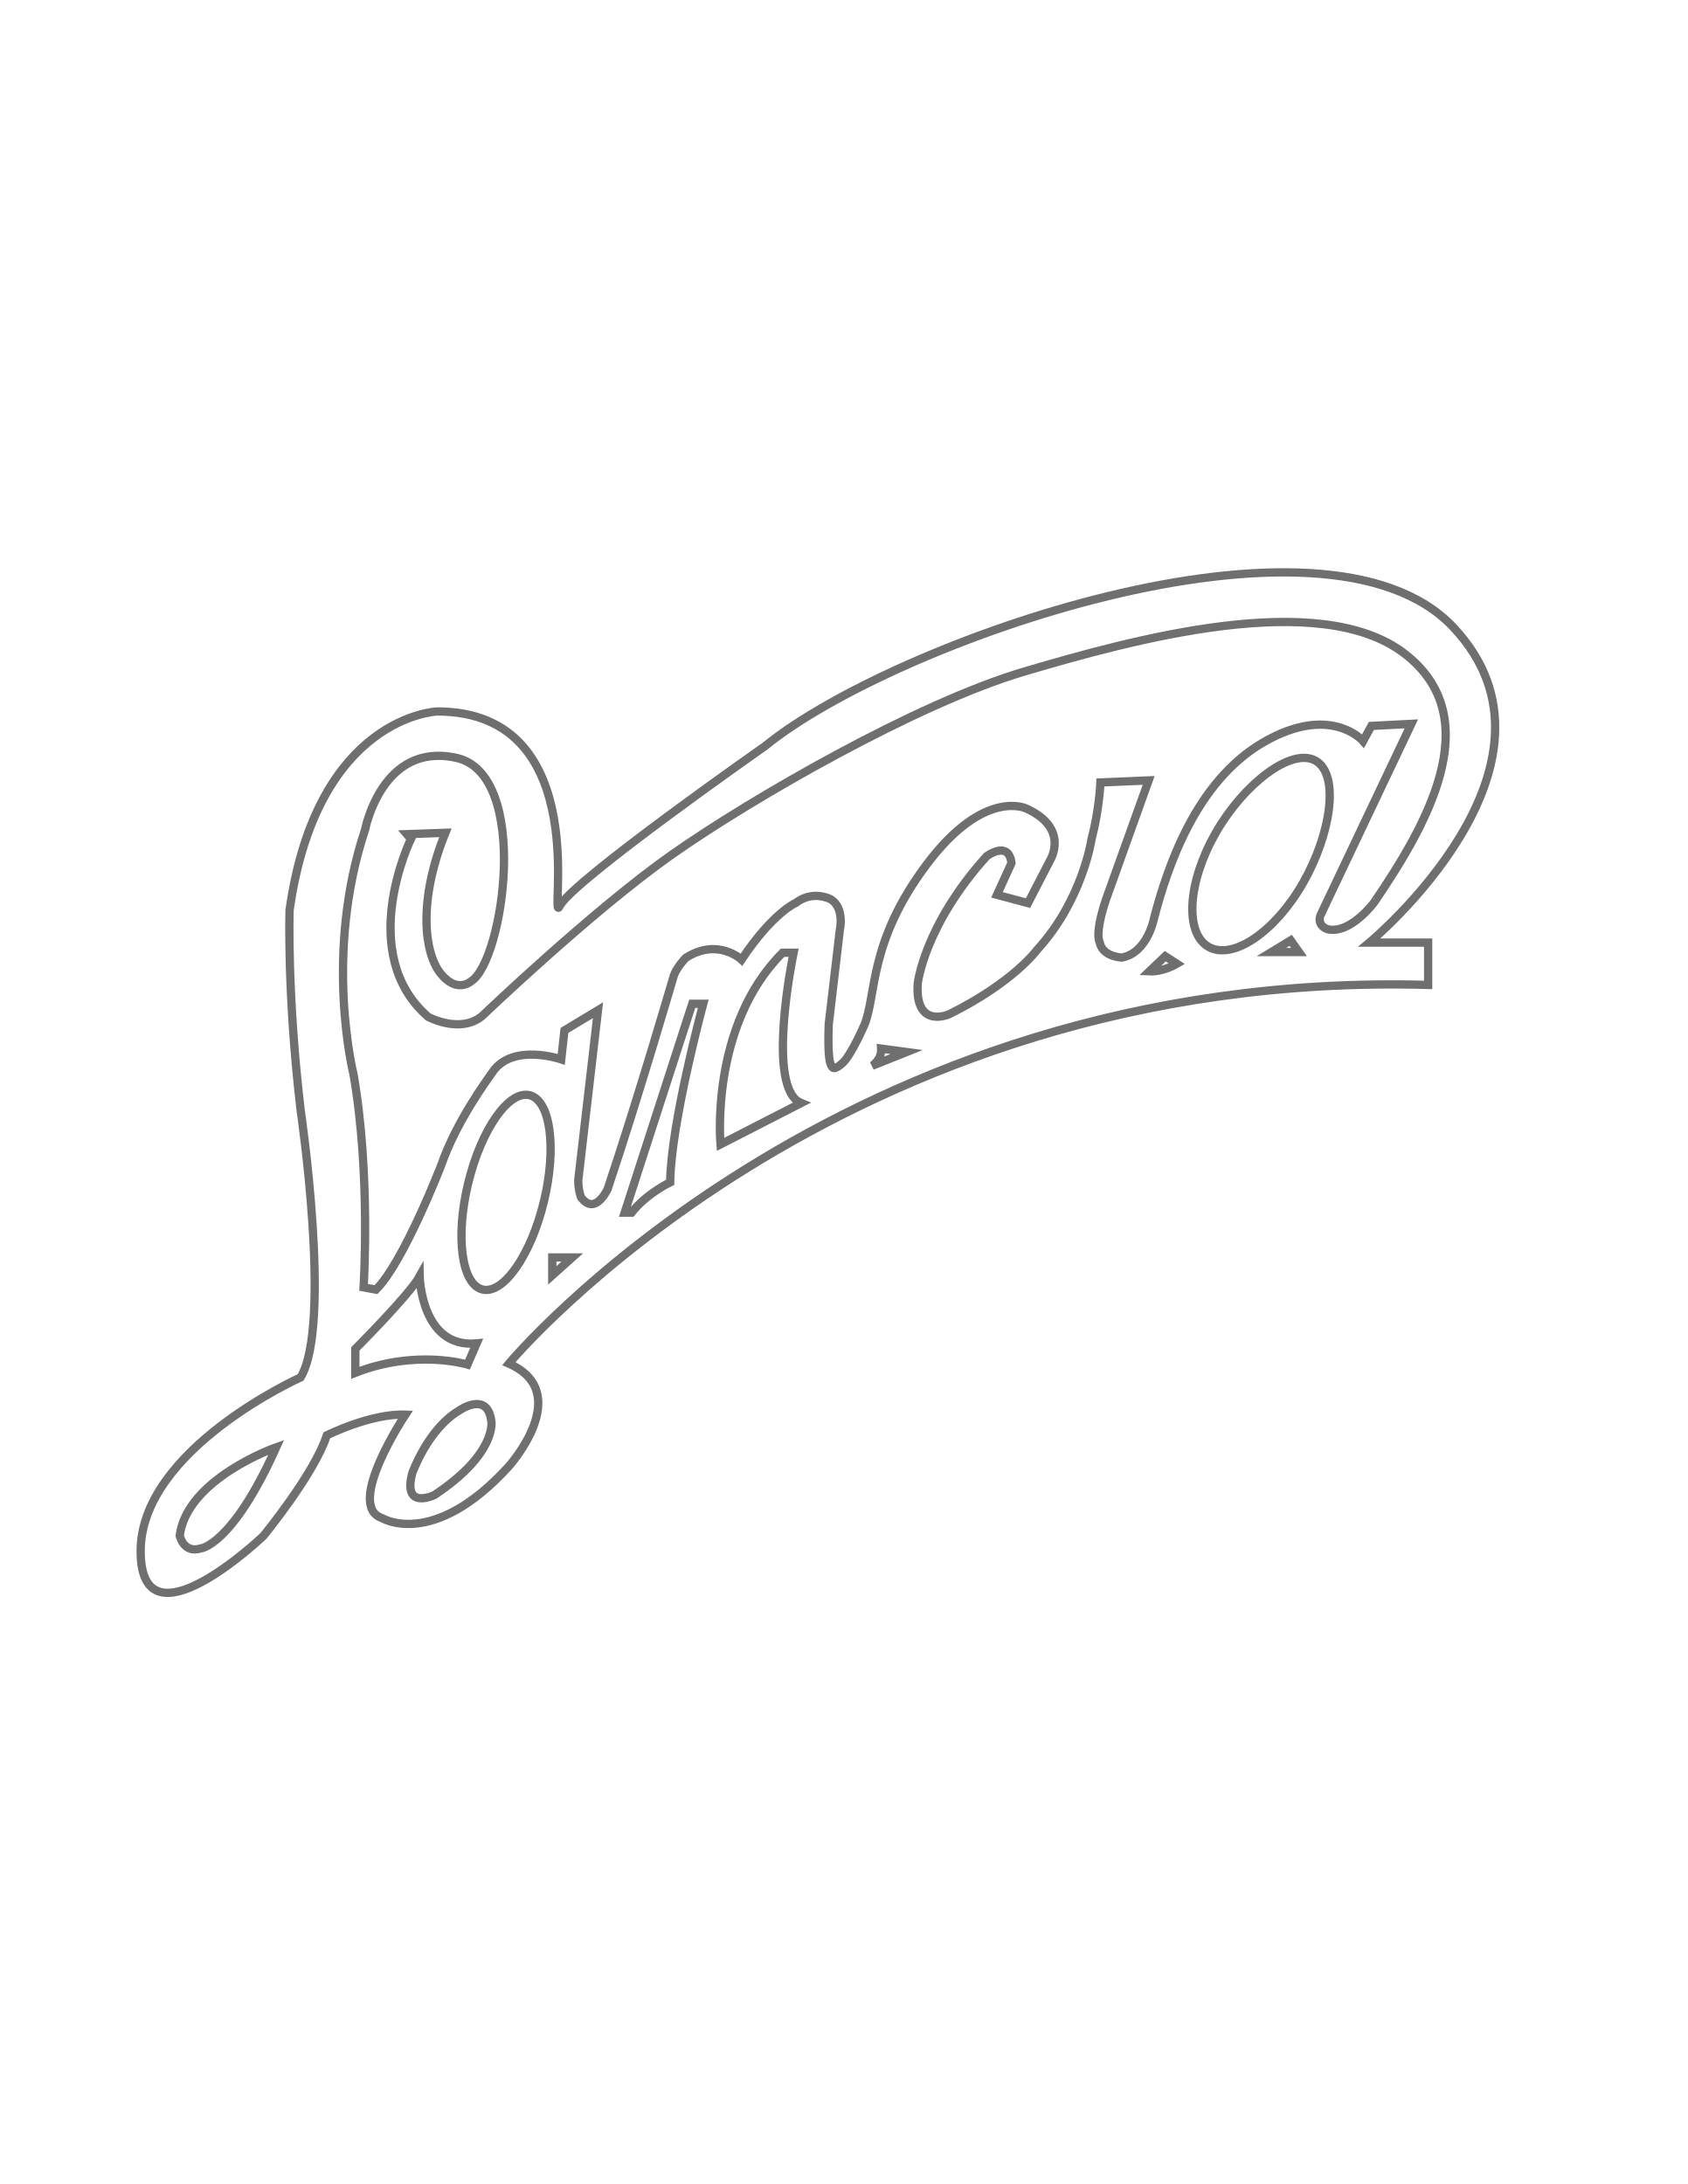
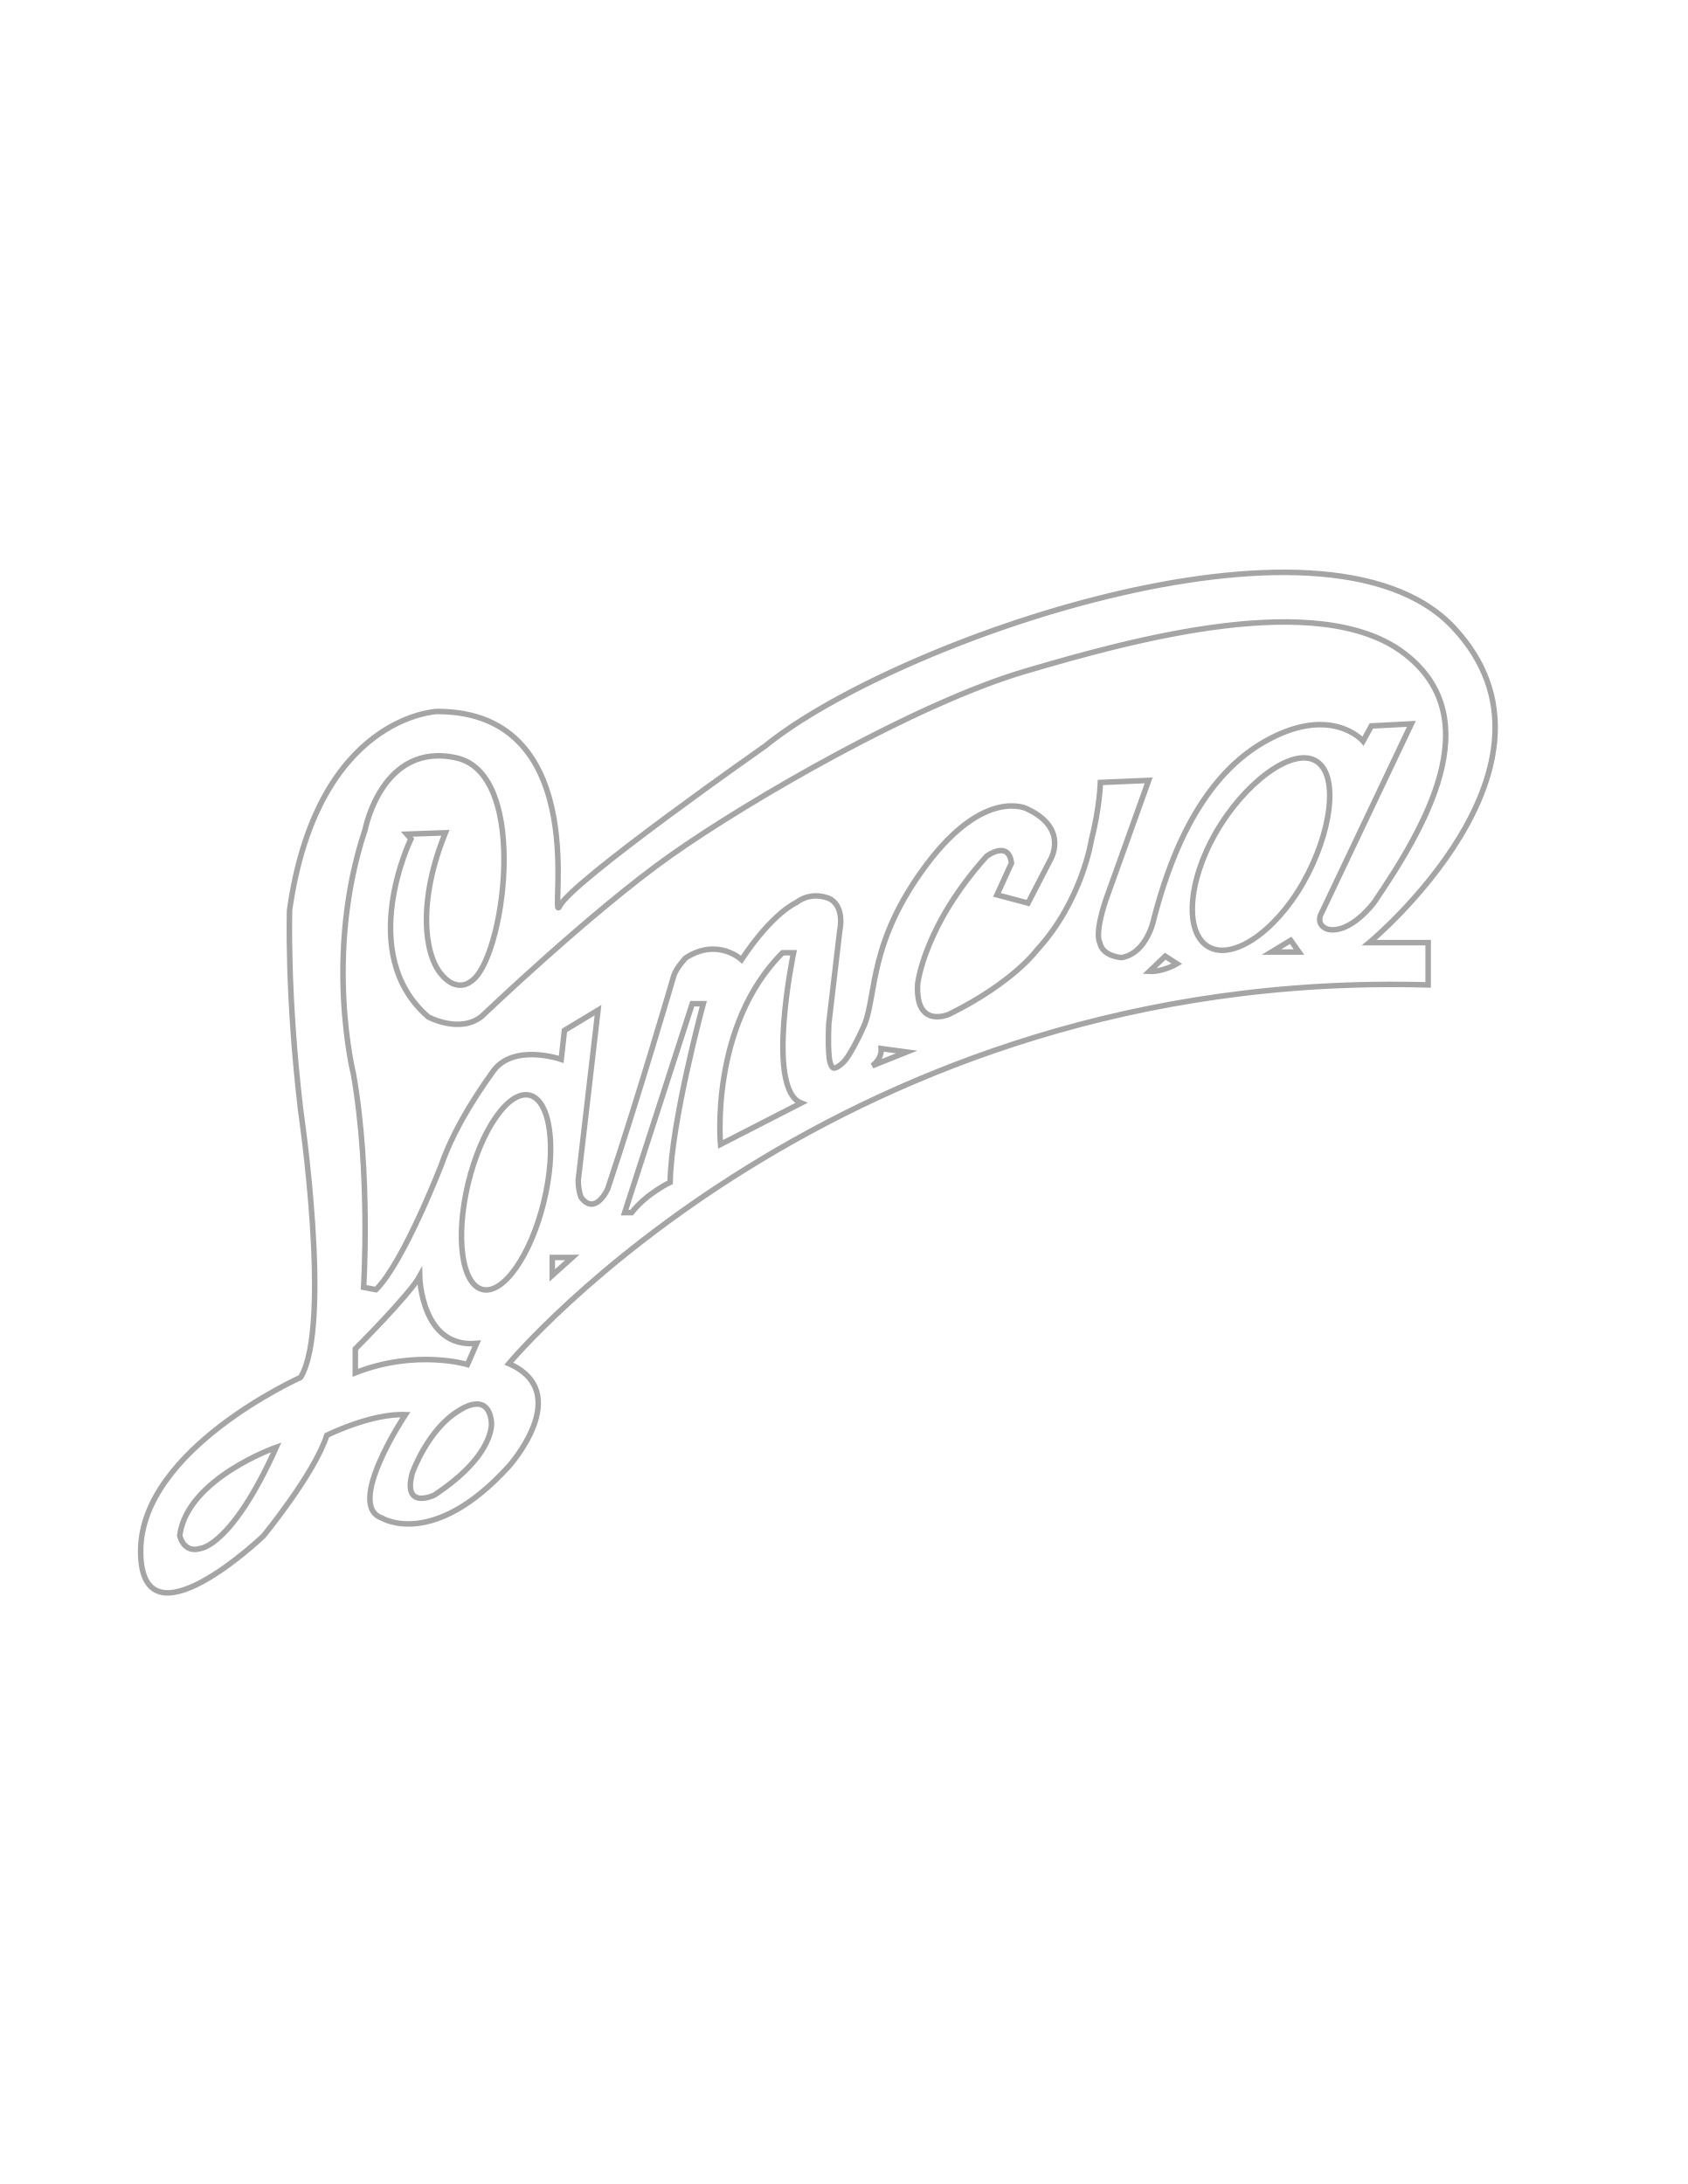
<svg xmlns="http://www.w3.org/2000/svg" version="1.1" id="Layer_1" x="0px" y="0px" width="612px" height="792px" viewBox="0 0 612 792" enable-background="new 0 0 612 792" xml:space="preserve">
-   <path fill="none" stroke="#706F6F" stroke-width="3" stroke-miterlimit="10" d="M527,227.5c-47-50.094-203.5,5.5-249.5,43  c0,0-70,49-74.5,58s13.5-70.5-44.5-70.5c0,0-43.5,1.5-53.5,72c0,0-1,30,4,72.5c0,0,11.5,78,0,97c0,0-58,26-58,63s44.5-5.5,44.5-5.5  s18.5-22.5,23-36.5c0,0,16-8,28.5-7.5c0,0-22,33-8.5,37.5c0,0,18.5,11.477,46-18.762c0,0,24-26.738,0-37.238  c0,0,119.333-143.333,333.333-137.333v-15.333H496.5C496.5,341.833,574,277.594,527,227.5z M72.833,561.5  c-6.333,2-7.667-4.667-7.667-4.667c2.708-20.69,35-32,35-32C84.167,560.499,72.833,561.5,72.833,561.5z M128.833,497.833v-8.666  c0,0,19.669-19.668,23.335-26.334c0,0,0.515,26.215,20.665,24.334l-3.333,7.666C169.5,494.833,150.833,489.166,128.833,497.833z   M157.5,542.167c0,0-11.667,5.667-8-8c0,0,5.667-16.001,17-22.667c0,0,10.334-7.334,11.667,4  C178.167,515.5,180.167,527.167,157.5,542.167z M197.216,435.717c-4.711,19.458-14.677,33.743-22.259,31.907  s-9.909-19.098-5.197-38.556c4.711-19.458,14.677-33.744,22.259-31.908C199.6,398.996,201.927,416.259,197.216,435.717z   M200.25,462.5V456h7.25L200.25,462.5z M243,428.75c0,0-8.5,4-14,11h-2.5L251,364h4C255,364,243.25,407.25,243,428.75z M261.25,415  c0,0-4-43,22.5-69.5h4c0,0-10.334,49.335,2.75,54.5L261.25,415z M316.25,386.5c0,0,3.5-2.25,3.25-6.25l9.25,1.25L316.25,386.5z   M416.75,352.25l5.75-5.5l4.25,2.75C426.75,349.5,421.75,352.5,416.75,352.25z M461,345.25l7-4.25l3,4.25H461z M438.212,343.358  c-8.751-5-7.599-23.486,2.573-41.288c10.173-17.802,27.516-31.182,36.268-26.182c8.75,5,5.596,26.489-4.576,44.291  C462.304,337.981,446.963,348.359,438.212,343.358z M481.5,337c0,0-4-1-2.75-5l33-69.5l-14.5,0.75l-3,5.5c0,0-11.75-13.75-36.25,0.5  s-34.75,45.5-39.5,63.5c0,0-2.25,12.75-11.75,14.5c0,0-7-0.25-8-5.5c0,0-2-2.75,2.25-15.5L416.5,283l-17.5,0.75  c0,0-0.271,9.211-3.249,20.75c0,0-3.251,22-19.751,40c0,0-8.5,11.75-31.75,23.25c0,0-12.5,5.75-11.5-11c0,0,2.25-21,25-46.25  c0,0,8-6,9,2.5l-5.25,11.5l11.25,3l8-15.5c0,0,7.25-11.5-8.5-18.75c0,0-15.25-7.75-36.25,20.25s-18.125,46.875-22.5,58  c0,0-4.832,11.167-8,14c-3.167,2.833-3.75,1.917-4.333,0.333c0,0-1.167-1.958-0.667-14.458l4-34c0,0,1.875-8-3.25-11.25  c0,0-6.375-3.5-12.625,1.25c0,0-8.375,3.5-19.75,20.625c0,0-8.625-8.125-20.25-0.625c0,0-3.125,3.25-4.25,6.25  c0,0-12.875,44.209-24.042,77.542c0,0-4.5,10-9.667,3c0,0-1-2.501-1-6.167l7.167-61.667l-12.167,7.333l-1.167,10.5  c0,0-17.488-6.058-24.833,4.5C176.506,391.772,165.5,406.666,160,422.5c0,0-13.667,35.334-23.667,45.167l-4.5-0.833  c0,0,2.667-41.001-3.667-77.334c0,0-10.885-43.333,4.224-88.667c0,0,6.109-32,33.109-26s17.102,73.667,5.333,81.001  c0,0-5.083,4.666-11.083-2.834s-8.196-26.512,1.75-51l-14,0.5l1.5,1.75c0,0-20.25,41.5,6.25,64.5c0,0,11.5,6.25,19.5-0.25  c0,0,40-38.25,68.75-58.5s89-55,128-66.5s106.75-30.25,137.75-6.5s7,63.75-11,90.25C498.25,327.25,489.75,338.75,481.5,337z" />
+   <path fill="none" stroke="#A5A5A5" stroke-width="2" stroke-miterlimit="10" d="M527,227.5c-47-50.094-203.5,5.5-249.5,43  c0,0-70,49-74.5,58s13.5-70.5-44.5-70.5c0,0-43.5,1.5-53.5,72c0,0-1,30,4,72.5c0,0,11.5,78,0,97c0,0-58,26-58,63s44.5-5.5,44.5-5.5  s18.5-22.5,23-36.5c0,0,16-8,28.5-7.5c0,0-22,33-8.5,37.5c0,0,18.5,11.477,46-18.762c0,0,24-26.738,0-37.238  c0,0,119.333-143.333,333.333-137.333v-15.333H496.5C496.5,341.833,574,277.594,527,227.5z M72.833,561.5  c-6.333,2-7.667-4.667-7.667-4.667c2.708-20.69,35-32,35-32C84.167,560.499,72.833,561.5,72.833,561.5z M128.833,497.833v-8.666  c0,0,19.669-19.668,23.335-26.334c0,0,0.515,26.215,20.665,24.334l-3.333,7.666C169.5,494.833,150.833,489.166,128.833,497.833z   M157.5,542.167c0,0-11.667,5.667-8-8c0,0,5.667-16.001,17-22.667c0,0,10.334-7.334,11.667,4  C178.167,515.5,180.167,527.167,157.5,542.167z M197.216,435.717c-4.711,19.458-14.677,33.743-22.259,31.907  s-9.909-19.098-5.197-38.556c4.711-19.458,14.677-33.744,22.259-31.908C199.6,398.996,201.927,416.259,197.216,435.717z   M200.25,462.5V456h7.25L200.25,462.5z M243,428.75c0,0-8.5,4-14,11h-2.5L251,364h4C255,364,243.25,407.25,243,428.75z M261.25,415  c0,0-4-43,22.5-69.5h4c0,0-10.334,49.335,2.75,54.5L261.25,415z M316.25,386.5c0,0,3.5-2.25,3.25-6.25l9.25,1.25L316.25,386.5z   M416.75,352.25l5.75-5.5l4.25,2.75C426.75,349.5,421.75,352.5,416.75,352.25z M461,345.25l7-4.25l3,4.25H461z M438.212,343.358  c-8.751-5-7.599-23.486,2.573-41.288c10.173-17.802,27.516-31.182,36.268-26.182c8.75,5,5.597,26.489-4.576,44.291  C462.304,337.981,446.963,348.359,438.212,343.358z M481.5,337c0,0-4-1-2.75-5l33-69.5l-14.5,0.75l-3,5.5c0,0-11.75-13.75-36.25,0.5  s-34.75,45.5-39.5,63.5c0,0-2.25,12.75-11.75,14.5c0,0-7-0.25-8-5.5c0,0-2-2.75,2.25-15.5L416.5,283l-17.5,0.75  c0,0-0.271,9.211-3.249,20.75c0,0-3.251,22-19.751,40c0,0-8.5,11.75-31.75,23.25c0,0-12.5,5.75-11.5-11c0,0,2.25-21,25-46.25  c0,0,8-6,9,2.5l-5.25,11.5l11.25,3l8-15.5c0,0,7.25-11.5-8.5-18.75c0,0-15.25-7.75-36.25,20.25s-18.125,46.875-22.5,58  c0,0-4.832,11.167-8,14c-3.167,2.833-3.75,1.917-4.333,0.333c0,0-1.167-1.958-0.667-14.458l4-34c0,0,1.875-8-3.25-11.25  c0,0-6.375-3.5-12.625,1.25c0,0-8.375,3.5-19.75,20.625c0,0-8.625-8.125-20.25-0.625c0,0-3.125,3.25-4.25,6.25  c0,0-12.875,44.209-24.042,77.542c0,0-4.5,10-9.667,3c0,0-1-2.501-1-6.167l7.167-61.667l-12.167,7.333l-1.167,10.5  c0,0-17.488-6.058-24.833,4.5c-2.16,3.106-13.166,18-18.666,33.834c0,0-13.667,35.334-23.667,45.167l-4.5-0.833  c0,0,2.667-41.001-3.667-77.334c0,0-10.885-43.333,4.224-88.667c0,0,6.109-32,33.109-26s17.102,73.667,5.333,81.001  c0,0-5.083,4.666-11.083-2.834s-8.196-26.512,1.75-51l-14,0.5l1.5,1.75c0,0-20.25,41.5,6.25,64.5c0,0,11.5,6.25,19.5-0.25  c0,0,40-38.25,68.75-58.5s89-55,128-66.5s106.75-30.25,137.75-6.5s7,63.75-11,90.25C498.25,327.25,489.75,338.75,481.5,337z" />
</svg>
